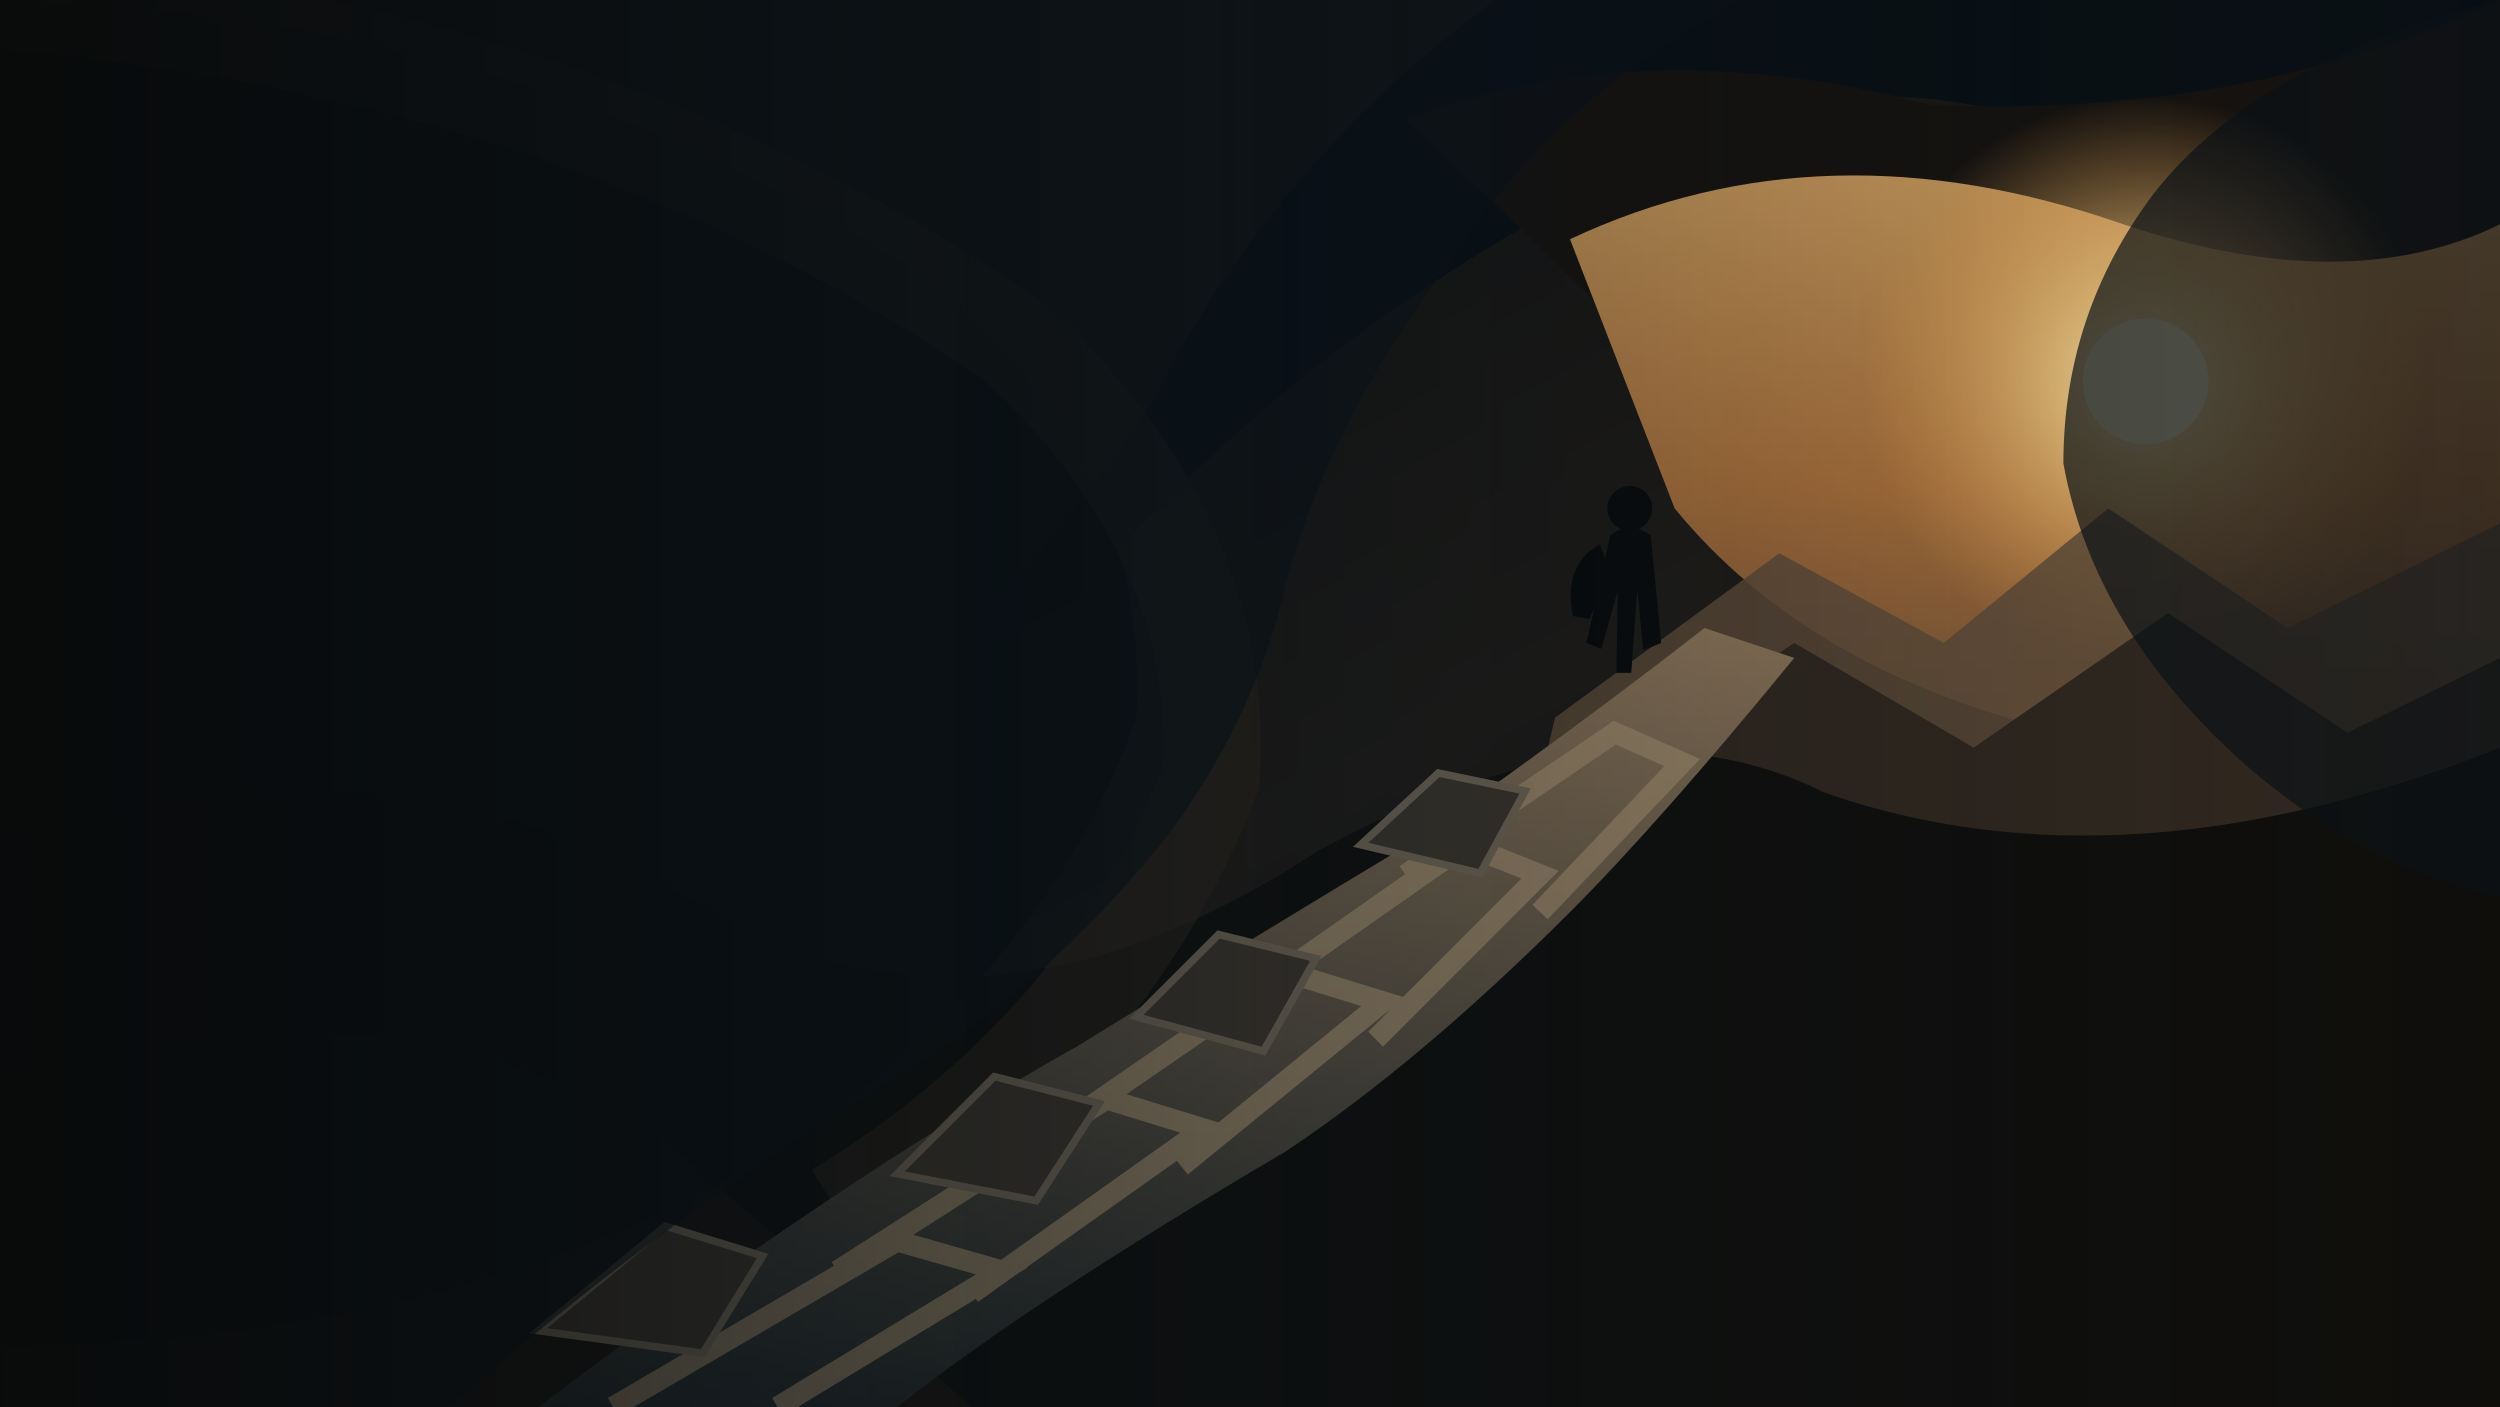
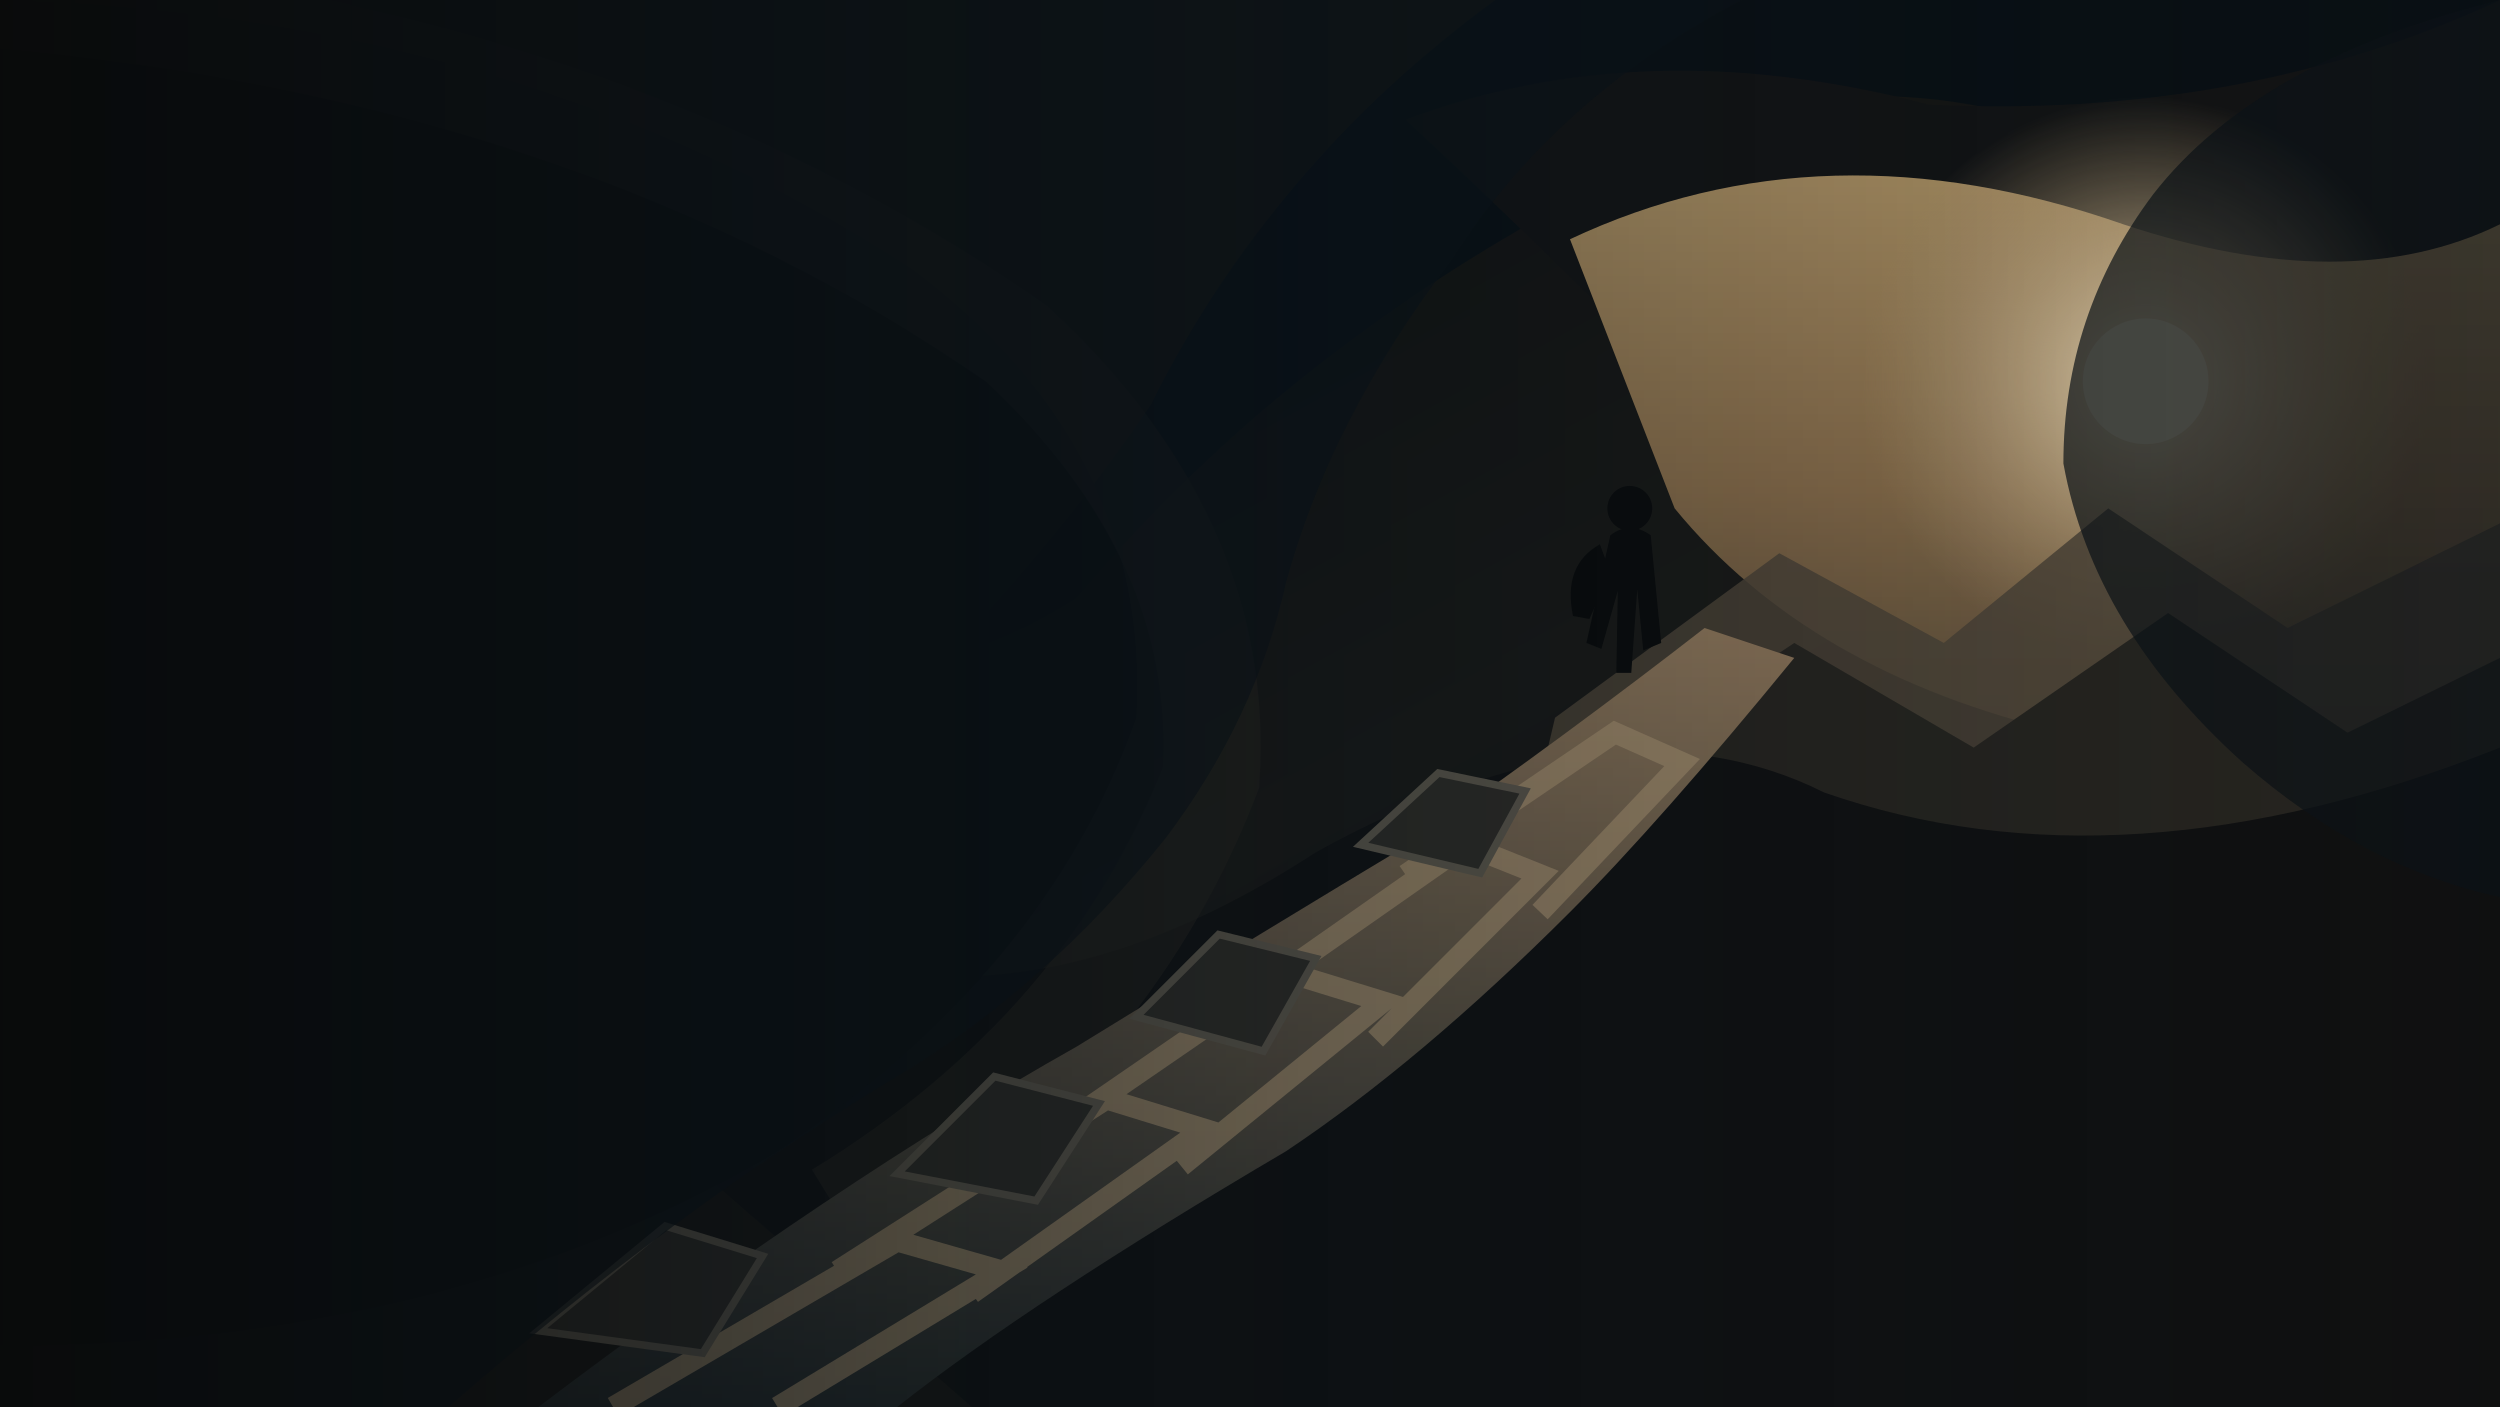
<svg xmlns="http://www.w3.org/2000/svg" viewBox="0 0 1672 941" preserveAspectRatio="xMidYMid slice">
  <defs>
    <linearGradient id="cave" x2="1" y2="1">
-       <stop stop-color="#090a0b" />
-       <stop offset=".55" stop-color="#211c17" />
+       <stop stop-color="#090909" />
+       <stop offset=".55" stop-color="#1a1916" />
      <stop offset="1" stop-color="#090909" />
    </linearGradient>
    <linearGradient id="sky" x2="0" y2="1">
-       <stop stop-color="#d9a45f" />
-       <stop offset=".42" stop-color="#b9783d" />
-       <stop offset="1" stop-color="#514033" />
+       <stop stop-color="#b99a68" />
+       <stop offset=".42" stop-color="#92734d" />
+       <stop offset="1" stop-color="#39332a" />
    </linearGradient>
    <linearGradient id="path" x2="0" y2="1">
      <stop stop-color="#9c8060" />
      <stop offset="1" stop-color="#252a2a" />
    </linearGradient>
    <radialGradient id="sun">
-       <stop stop-color="#fff7d8" />
-       <stop offset=".28" stop-color="#ffd58a" stop-opacity=".9" />
-       <stop offset="1" stop-color="#f6a64d" stop-opacity="0" />
+       <stop stop-color="#f1e3c4" />
+       <stop offset=".28" stop-color="#d9c19a" stop-opacity=".9" />
+       <stop offset="1" stop-color="#b69a70" stop-opacity="0" />
    </radialGradient>
    <linearGradient id="shade" x2="1">
      <stop stop-color="#080909" stop-opacity=".85" />
      <stop offset=".52" stop-color="#07121a" stop-opacity=".35" />
      <stop offset="1" stop-color="#08131a" stop-opacity=".05" />
    </linearGradient>
  </defs>
  <rect width="1672" height="941" fill="url(#cave)" />
  <path d="M0 0H1672V220Q1490 100 1360 80Q1190 30 1040 140Q850 245 720 400Q520 530 0 430Z" fill="#090f13" />
  <path d="M0 0H1000Q850 110 770 270Q690 390 550 520Q330 650 0 710Z" fill="#1b1712" />
-   <path d="M940 80Q1100 20 1290 70Q1500 80 1672 0V620Q1510 500 1390 460Q1250 410 1170 310Q1090 220 940 80Z" fill="#17120e" />
+   <path d="M940 80Q1100 20 1290 70Q1500 80 1672 0V620Q1510 500 1390 460Q1250 410 1170 310Q1090 220 940 80Z" fill="#131313" />
  <path d="M1050 160Q1220 80 1420 150Q1570 200 1672 150V620Q1510 520 1380 490Q1210 450 1120 340Z" fill="url(#sky)" />
  <circle cx="1435" cy="255" r="190" fill="url(#sun)" />
-   <circle cx="1435" cy="255" r="42" fill="#fff0c4" />
-   <path d="M1040 480L1190 370 1300 430 1410 340 1530 420 1672 350V650H1000Z" fill="#66503b" opacity=".85" />
-   <path d="M1050 530L1200 430 1320 500 1450 410 1570 490 1672 440V700H950Z" fill="#34291f" />
-   <path d="M0 560Q260 480 460 600Q650 720 880 570Q1080 460 1220 530Q1420 600 1672 500V941H0Z" fill="#100e0b" />
-   <path d="M0 941L0 720Q240 650 430 750L650 941Z" fill="#19130e" />
-   <path d="M0 0Q350 10 610 180Q770 300 760 480Q700 650 520 770Q300 900 0 900Z" fill="#0d0c0a" opacity=".9" />
-   <path d="M0 0Q400 35 680 230Q820 360 810 520Q740 700 560 810" fill="none" stroke="#30271d" stroke-width="65" opacity=".6" />
+   <circle cx="1435" cy="255" r="42" fill="#e9d9b8" />
+   <path d="M1040 480L1190 370 1300 430 1410 340 1530 420 1672 350V650H1000Z" fill="#514638" opacity=".85" />
+   <path d="M1050 530L1200 430 1320 500 1450 410 1570 490 1672 440V700H950Z" fill="#28251f" />
+   <path d="M0 560Q260 480 460 600Q650 720 880 570Q1080 460 1220 530Q1420 600 1672 500V941H0Z" fill="#101010" />
+   <path d="M0 941L0 720Q240 650 430 750L650 941Z" fill="#181613" />
+   <path d="M0 0Q350 10 610 180Q770 300 760 480Q700 650 520 770Q300 900 0 900Z" fill="#0c0c0b" opacity=".9" />
+   <path d="M0 0Q400 35 680 230Q820 360 810 520Q740 700 560 810" fill="none" stroke="#26231d" stroke-width="65" opacity=".6" />
  <path d="M360 941Q560 790 720 700Q850 620 950 560Q1050 490 1140 420L1200 440Q1110 550 1050 610Q950 710 860 770Q690 870 600 941Z" fill="url(#path)" />
  <path d="M410 941L600 830 670 850 520 941M560 850L740 735 805 755 650 865M700 760L860 650 925 670 790 780M830 670L980 565 1030 585 920 695M940 585L1080 490 1125 510 1030 610" fill="none" stroke="#b49a75" stroke-width="14" opacity=".7" />
-   <g fill="#40372d" stroke="#796c59" stroke-width="5">
+   <g fill="#302d27" stroke="#625b4e" stroke-width="5">
    <path d="M360 890l85-70 65 20-40 65z" />
    <path d="M600 785l65-65 70 18-42 65z" />
    <path d="M760 680l55-55 65 16-35 62z" />
    <path d="M910 565l52-48 58 12-30 55z" />
  </g>
  <g fill="#0b1115">
    <path d="M1165 0Q1040 65 970 175Q890 280 860 390Q840 480 780 560Q700 660 600 720Q450 810 300 941H0V0Z" opacity=".65" />
    <path d="M1672 0Q1510 40 1440 130Q1380 210 1380 310Q1400 420 1500 510Q1580 580 1672 600Z" opacity=".7" />
  </g>
  <g transform="translate(1090 340)" fill="#090909">
    <circle cx="0" cy="0" r="15" />
    <path d="M-13 18Q0 8 14 18L21 90 9 95 5 54 1 110 -9 110 -8 55 -19 94 -29 90Z" />
    <path d="M-20 24Q-45 38 -38 72L-27 74 -13 43Z" />
  </g>
  <rect width="1672" height="941" fill="url(#shade)" />
</svg>
